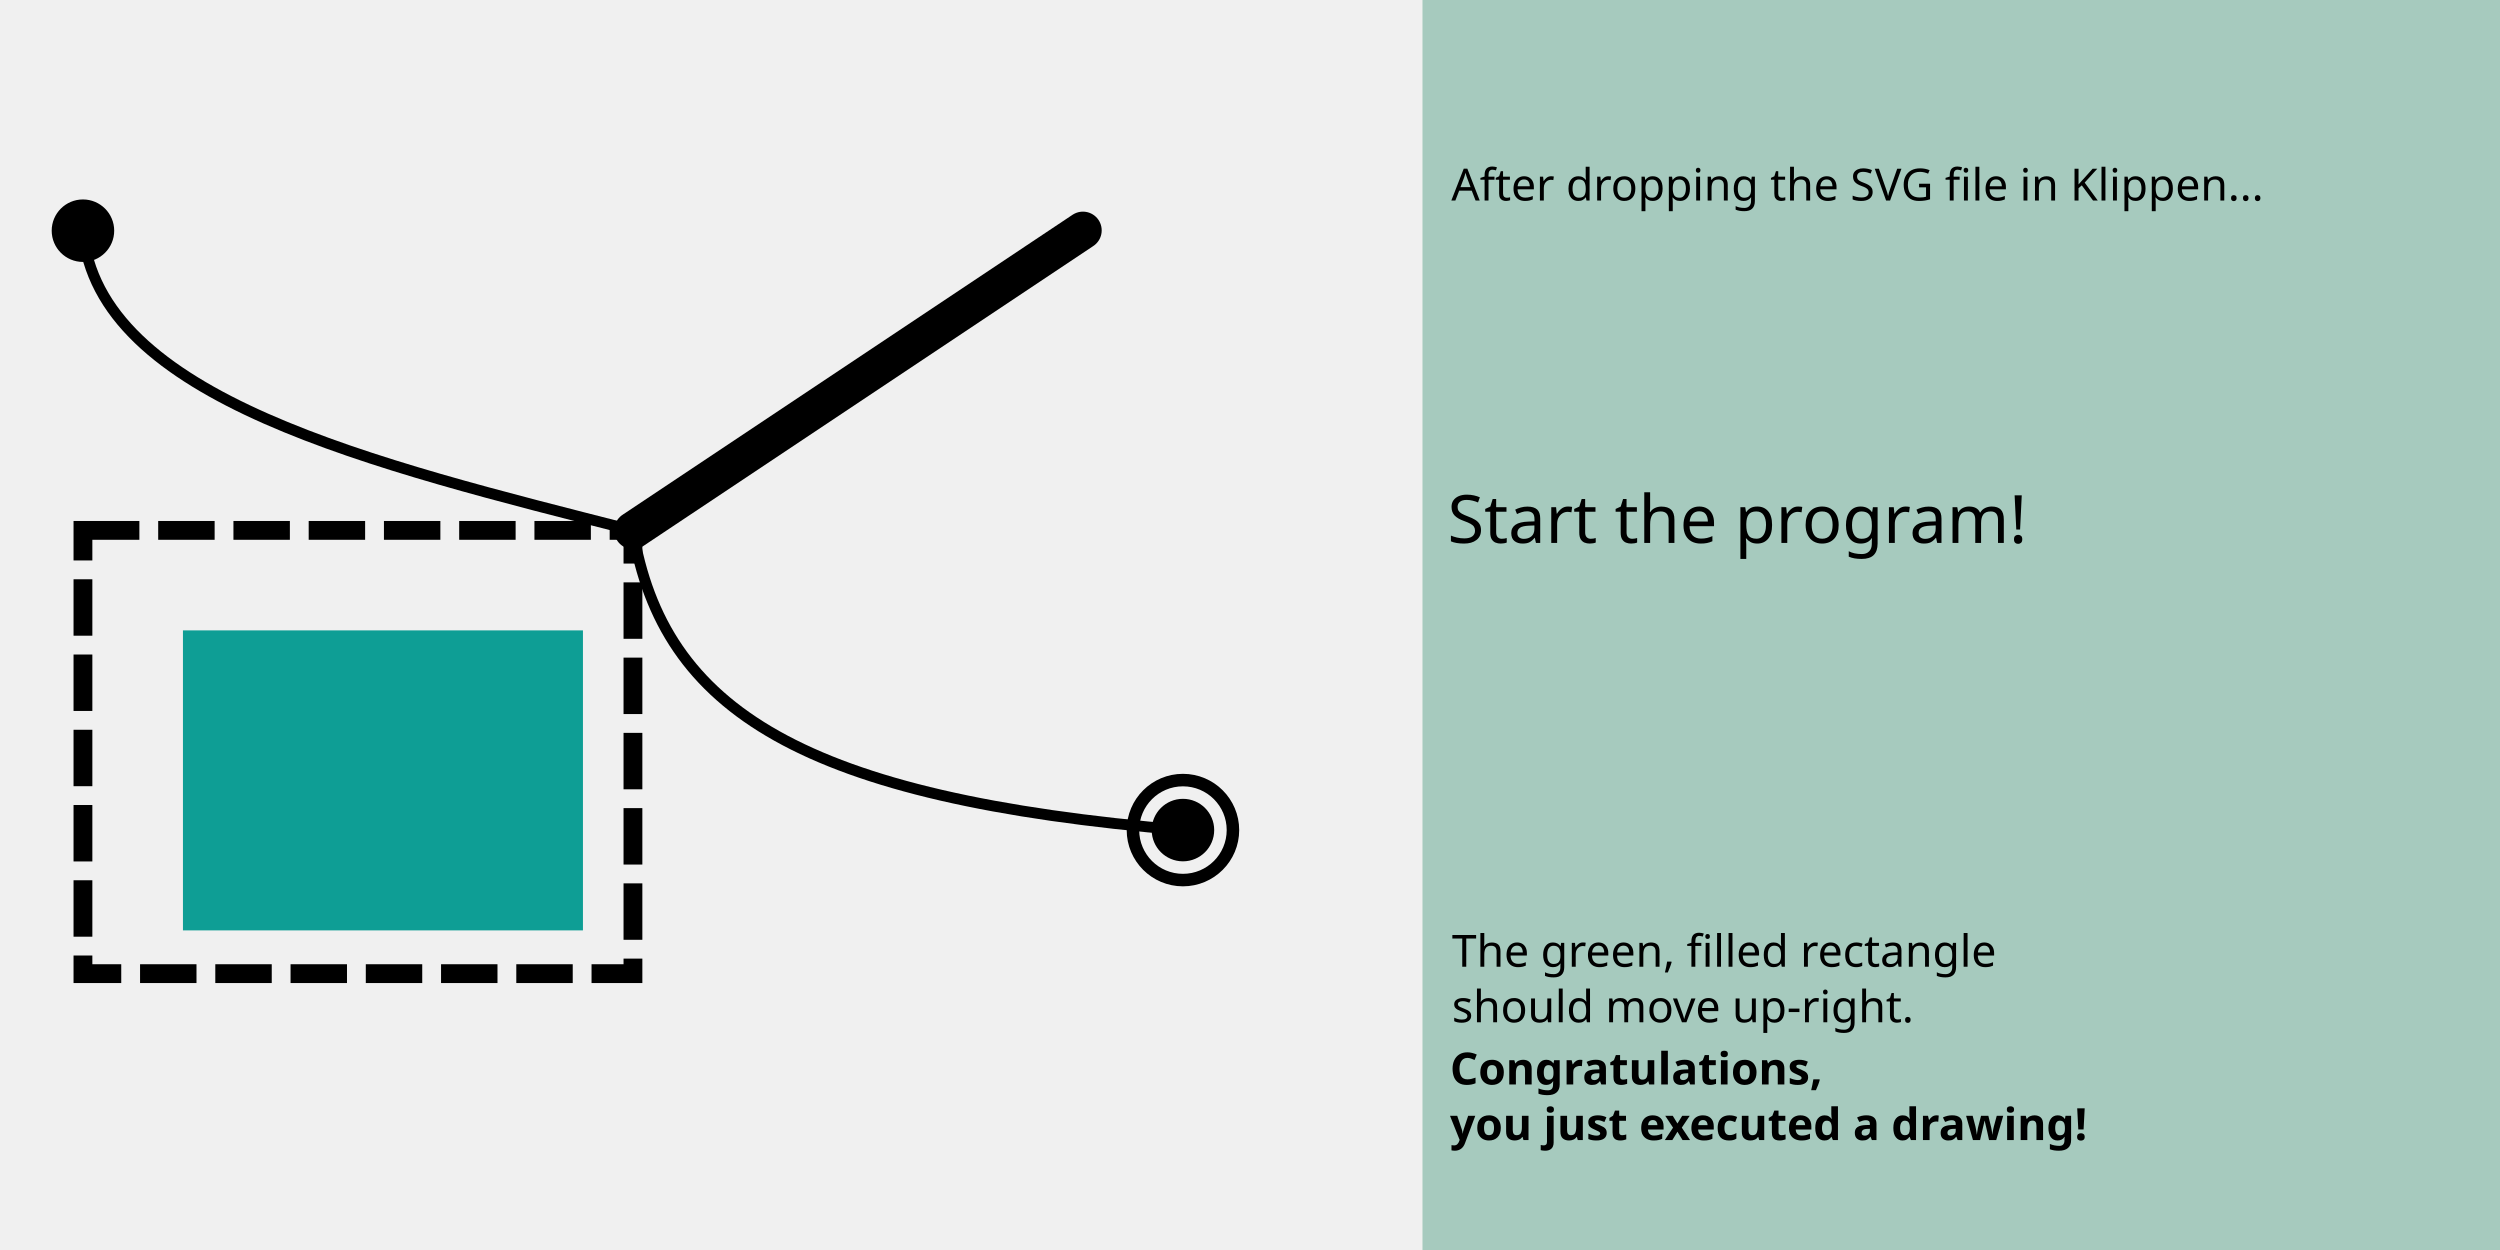
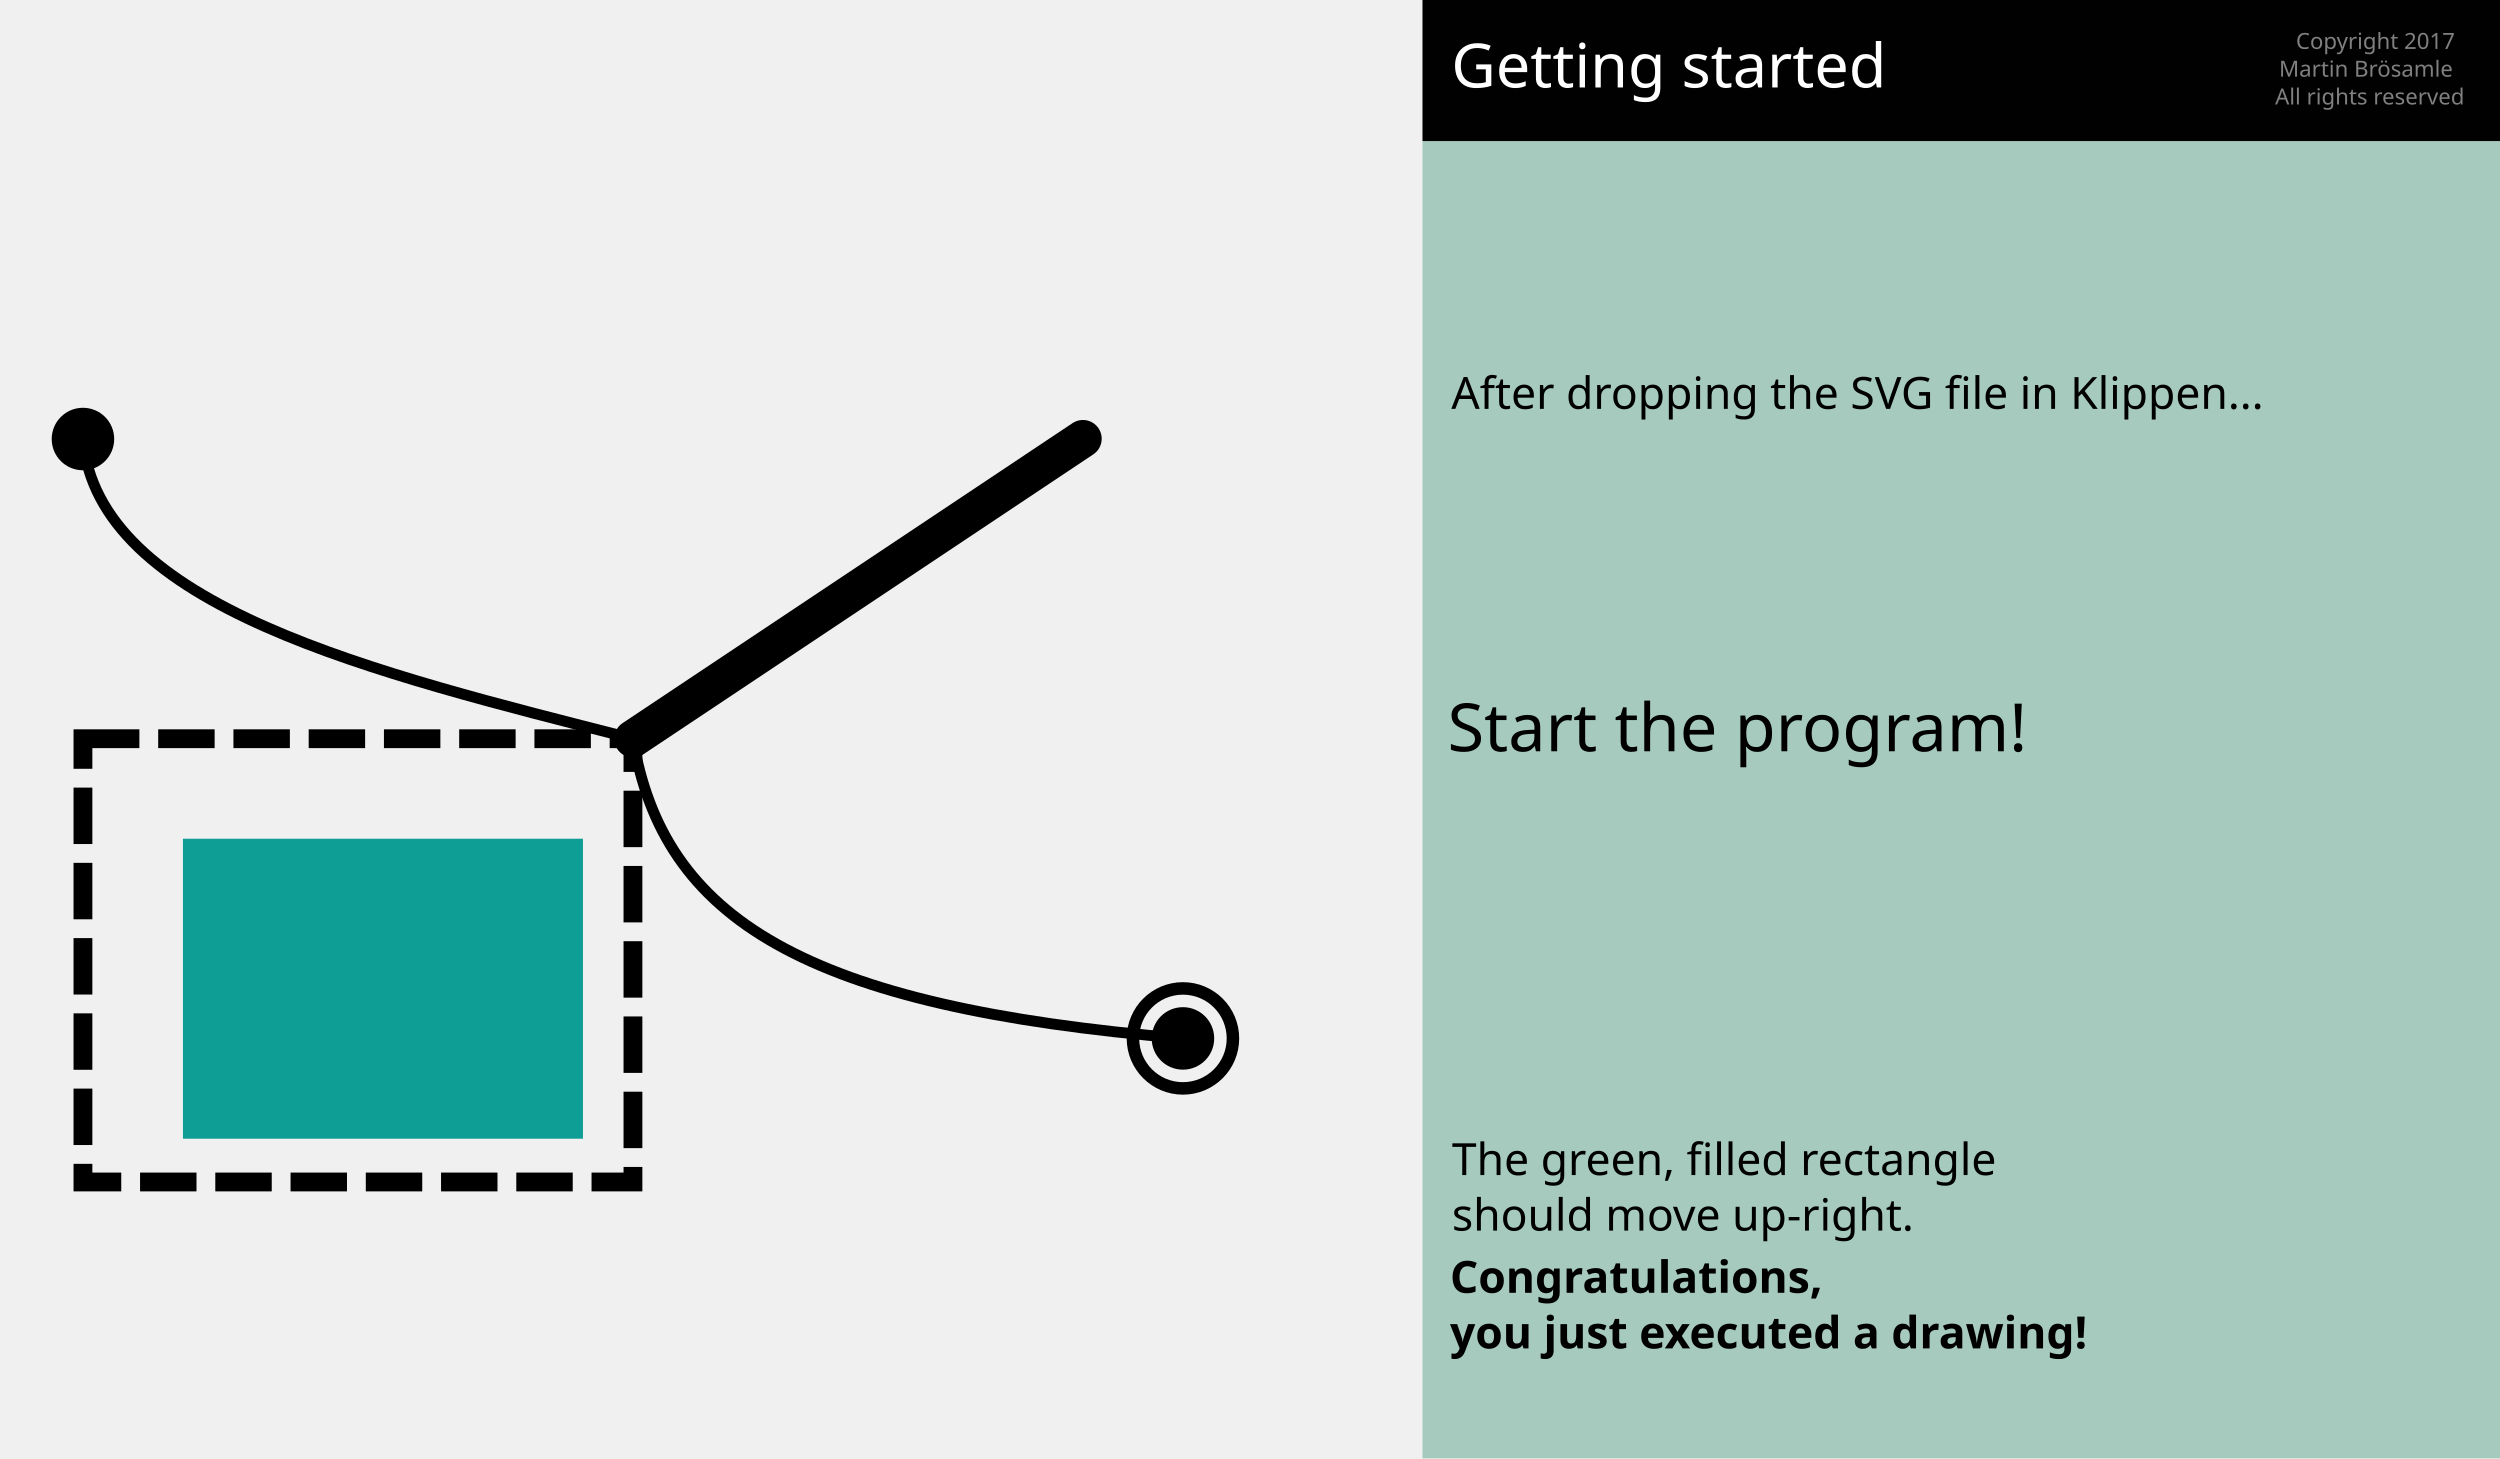
- <svg xmlns="http://www.w3.org/2000/svg" viewBox="0 0 1200 600" id="svg2" version="1.1">
+ <svg xmlns="http://www.w3.org/2000/svg" viewBox="0 0 1200 700" id="svg2" version="1.1" width="1200" height="700">
  <defs id="defs15" />
-   <rect style="fill:none;stroke:#000000;stroke-width:9.03;stroke-miterlimit:10;stroke-dasharray:27.089, 9.03;stroke-opacity:1" id="rect6874" height="212.764" width="264" stroke-miterlimit="10" y="254.586" x="39.814" />
-   <circle style="fill:#000000;stroke:#000000;stroke-width:6;stroke-miterlimit:10" id="circle6876" r="12" cy="110.733" cx="39.814" stroke-miterlimit="10" />
-   <rect id="rect6890" height="144" width="192" y="302.586" x="87.814" style="fill:#00998f;fill-opacity:0.941" />
-   <circle style="fill:none;stroke:#000000;stroke-width:6;stroke-miterlimit:10;stroke-dasharray:none" id="circle6876-3" r="24" cy="398.439" cx="567.814" stroke-miterlimit="10" />
-   <circle style="fill:#000000;stroke:#000000;stroke-width:6;stroke-miterlimit:10" id="circle6876-6" r="12" cy="398.439" cx="567.814" stroke-miterlimit="10" />
-   <rect style="color:#000000;clip-rule:nonzero;display:inline;overflow:visible;visibility:visible;opacity:1;isolation:auto;mix-blend-mode:normal;color-interpolation:sRGB;color-interpolation-filters:linearRGB;solid-color:#000000;solid-opacity:1;fill:#a6cabe;fill-opacity:1;fill-rule:evenodd;stroke:none;stroke-width:6;stroke-linecap:butt;stroke-linejoin:miter;stroke-miterlimit:10;stroke-dasharray:none;stroke-dashoffset:0;stroke-opacity:1;color-rendering:auto;image-rendering:auto;shape-rendering:auto;text-rendering:auto;enable-background:accumulate" id="rect7954" width="517.207" height="600" x="682.793" y="0" />
-   <path style="fill:none;fill-opacity:1;fill-rule:evenodd;stroke:#000000;stroke-width:5.223;stroke-linecap:butt;stroke-linejoin:miter;stroke-miterlimit:4;stroke-dasharray:none;stroke-opacity:1" d="M 39.814,110.733 C 46.753,191.382 179.175,222.719 303.814,254.586 v 0" id="path4145" />
-   <path style="fill:none;fill-opacity:1;fill-rule:evenodd;stroke:#000000;stroke-width:5.223;stroke-linecap:butt;stroke-linejoin:miter;stroke-miterlimit:4;stroke-dasharray:none;stroke-opacity:1" d="m 303.814,254.586 c 14.384,86.547 81.865,128.617 264,143.853 v 0" id="path4145-9" />
-   <line style="fill:none;stroke:#000000;stroke-width:18;stroke-linecap:round;stroke-linejoin:round;stroke-miterlimit:10;stroke-opacity:1" id="line6886" y2="110.586" x2="519.814" y1="254.586" x1="303.814" stroke-miterlimit="10" />
-   <text xml:space="preserve" style="font-style:normal;font-weight:normal;font-size:21.333px;line-height:125%;font-family:sans-serif;letter-spacing:0px;word-spacing:0px;fill:#000000;fill-opacity:1;stroke:none;stroke-width:1px;stroke-linecap:butt;stroke-linejoin:miter;stroke-opacity:1" x="696.644" y="96.242" id="text4519">
-     <tspan id="tspan4517" x="696.644" y="96.242">After dropping the SVG file in Klippen...</tspan>
+   <rect style="fill:none;stroke:#000000;stroke-width:9.03;stroke-miterlimit:10;stroke-dasharray:27.089, 9.03;stroke-opacity:1" id="rect6874" height="212.764" width="264" stroke-miterlimit="10" y="354.586" x="39.814" />
+   <circle style="fill:#000000;stroke:#000000;stroke-width:6;stroke-miterlimit:10" id="circle6876" r="12" cy="210.733" cx="39.814" stroke-miterlimit="10" />
+   <rect id="rect6890" height="144" width="192" y="402.586" x="87.814" style="fill:#00998f;fill-opacity:0.941" />
+   <circle style="fill:none;stroke:#000000;stroke-width:6;stroke-miterlimit:10;stroke-dasharray:none" id="circle6876-3" r="24" cy="498.439" cx="567.814" stroke-miterlimit="10" />
+   <circle style="fill:#000000;stroke:#000000;stroke-width:6;stroke-miterlimit:10" id="circle6876-6" r="12" cy="498.439" cx="567.814" stroke-miterlimit="10" />
+   <rect style="color:#000000;clip-rule:nonzero;display:inline;overflow:visible;visibility:visible;opacity:1;isolation:auto;mix-blend-mode:normal;color-interpolation:sRGB;color-interpolation-filters:linearRGB;solid-color:#000000;solid-opacity:1;fill:#a6cabe;fill-opacity:1;fill-rule:evenodd;stroke:none;stroke-width:6;stroke-linecap:butt;stroke-linejoin:miter;stroke-miterlimit:10;stroke-dasharray:none;stroke-dashoffset:0;stroke-opacity:1;color-rendering:auto;image-rendering:auto;shape-rendering:auto;text-rendering:auto;enable-background:accumulate" id="rect7954" width="517.207" height="632.285" x="682.793" y="67.715" />
+   <path style="fill:none;fill-opacity:1;fill-rule:evenodd;stroke:#000000;stroke-width:5.223;stroke-linecap:butt;stroke-linejoin:miter;stroke-miterlimit:4;stroke-dasharray:none;stroke-opacity:1" d="M 39.814,210.733 C 46.753,291.382 179.175,322.719 303.814,354.586 v 0" id="path4145" />
+   <path style="fill:none;fill-opacity:1;fill-rule:evenodd;stroke:#000000;stroke-width:5.223;stroke-linecap:butt;stroke-linejoin:miter;stroke-miterlimit:4;stroke-dasharray:none;stroke-opacity:1" d="m 303.814,354.586 c 14.384,86.547 81.865,128.617 264,143.853 v 0" id="path4145-9" />
+   <line style="fill:none;stroke:#000000;stroke-width:18;stroke-linecap:round;stroke-linejoin:round;stroke-miterlimit:10;stroke-opacity:1" id="line6886" y2="210.586" x2="519.814" y1="354.586" x1="303.814" stroke-miterlimit="10" />
+   <text xml:space="preserve" style="font-style:normal;font-weight:normal;font-size:21.333px;line-height:125%;font-family:sans-serif;letter-spacing:0px;word-spacing:0px;fill:#000000;fill-opacity:1;stroke:none;stroke-width:1px;stroke-linecap:butt;stroke-linejoin:miter;stroke-opacity:1" x="696.644" y="196.242" id="text4519">
+     <tspan id="tspan4517" x="696.644" y="196.242">After dropping the SVG file in Klippen...</tspan>
  </text>
-   <text xml:space="preserve" style="font-style:normal;font-weight:normal;font-size:32px;line-height:125%;font-family:sans-serif;letter-spacing:0px;word-spacing:0px;fill:#000000;fill-opacity:1;stroke:none;stroke-width:1px;stroke-linecap:butt;stroke-linejoin:miter;stroke-opacity:1" x="694.821" y="260.604" id="text4523">
-     <tspan id="tspan4521" x="694.821" y="260.604">Start the program!</tspan>
+   <text xml:space="preserve" style="font-style:normal;font-weight:normal;font-size:32px;line-height:125%;font-family:sans-serif;letter-spacing:0px;word-spacing:0px;fill:#000000;fill-opacity:1;stroke:none;stroke-width:1px;stroke-linecap:butt;stroke-linejoin:miter;stroke-opacity:1" x="694.821" y="360.604" id="text4523">
+     <tspan id="tspan4521" x="694.821" y="360.604">Start the program!</tspan>
  </text>
-   <text xml:space="preserve" style="font-style:normal;font-weight:normal;font-size:21.333px;line-height:125%;font-family:sans-serif;letter-spacing:0px;word-spacing:0px;fill:#000000;fill-opacity:1;stroke:none;stroke-width:1px;stroke-linecap:butt;stroke-linejoin:miter;stroke-opacity:1" x="696.915" y="464.027" id="text4527">
-     <tspan x="696.915" y="464.027" id="tspan4529">The green, filled rectangle </tspan>
-     <tspan x="696.915" y="490.693" id="tspan4543">should move up-right.</tspan>
+   <text xml:space="preserve" style="font-style:normal;font-weight:normal;font-size:21.333px;line-height:125%;font-family:sans-serif;letter-spacing:0px;word-spacing:0px;fill:#000000;fill-opacity:1;stroke:none;stroke-width:1px;stroke-linecap:butt;stroke-linejoin:miter;stroke-opacity:1" x="696.915" y="564.027" id="text4527">
+     <tspan x="696.915" y="564.027" id="tspan4529">The green, filled rectangle </tspan>
+     <tspan x="696.915" y="590.693" id="tspan4543">should move up-right.</tspan>
  </text>
-   <text xml:space="preserve" style="font-style:normal;font-variant:normal;font-weight:bold;font-stretch:normal;font-size:21.333px;line-height:125%;font-family:sans-serif;-inkscape-font-specification:'sans-serif Bold';letter-spacing:0px;word-spacing:0px;fill:#000000;fill-opacity:1;stroke:none;stroke-width:1px;stroke-linecap:butt;stroke-linejoin:miter;stroke-opacity:1" x="695.998" y="520.55" id="text4533">
-     <tspan id="tspan4531" x="695.998" y="520.55">Congratulations,</tspan>
-     <tspan x="695.998" y="547.217" id="tspan4535">you just executed a drawing!</tspan>
+   <text xml:space="preserve" style="font-style:normal;font-variant:normal;font-weight:bold;font-stretch:normal;font-size:21.333px;line-height:125%;font-family:sans-serif;-inkscape-font-specification:'sans-serif Bold';letter-spacing:0px;word-spacing:0px;fill:#000000;fill-opacity:1;stroke:none;stroke-width:1px;stroke-linecap:butt;stroke-linejoin:miter;stroke-opacity:1" x="695.998" y="620.55" id="text4533">
+     <tspan id="tspan4531" x="695.998" y="620.55">Congratulations,</tspan>
+     <tspan x="695.998" y="647.217" id="tspan4535">you just executed a drawing!</tspan>
  </text>
+   <g id="title_IGNORE" transform="translate(6.5390625e-5,-521.6072)">
+     <rect style="color:#000000;clip-rule:nonzero;display:inline;overflow:visible;visibility:visible;opacity:1;isolation:auto;mix-blend-mode:normal;color-interpolation:sRGB;color-interpolation-filters:linearRGB;solid-color:#000000;solid-opacity:1;fill:#010101;fill-opacity:1;fill-rule:evenodd;stroke:none;stroke-width:6;stroke-linecap:butt;stroke-linejoin:miter;stroke-miterlimit:10;stroke-dasharray:none;stroke-dashoffset:0;stroke-opacity:1;color-rendering:auto;image-rendering:auto;shape-rendering:auto;text-rendering:auto;enable-background:accumulate" id="rect7954-4" width="517.207" height="67.715" x="682.793" y="521.607" />
+     <text xml:space="preserve" style="font-style:normal;font-weight:normal;font-size:10.667px;line-height:125%;font-family:sans-serif;text-align:end;letter-spacing:0px;word-spacing:0px;text-anchor:end;fill:#808080;fill-opacity:1;stroke:none;stroke-width:1px;stroke-linecap:butt;stroke-linejoin:miter;stroke-opacity:1" x="1196.793" y="545.082" id="text4527-44">
+       <tspan style="font-size:10.667px;text-align:end;text-anchor:end;fill:#808080;stroke-width:1px" id="tspan4582" x="1200.543" y="545.082">Copyright 2017 </tspan>
+       <tspan id="tspan4613" style="font-size:10.667px;text-align:end;text-anchor:end;fill:#808080;stroke-width:1px" x="1196.793" y="558.415">Martin Brösamle</tspan>
+       <tspan id="tspan4611" style="font-size:10.667px;text-align:end;text-anchor:end;fill:#808080;stroke-width:1px" x="1196.793" y="571.749">All rights reserved</tspan>
+     </text>
+     <text xml:space="preserve" style="font-style:normal;font-weight:normal;font-size:29.333px;line-height:125%;font-family:sans-serif;letter-spacing:0px;word-spacing:0px;fill:#ffffff;fill-opacity:1;stroke:none;stroke-width:1px;stroke-linecap:butt;stroke-linejoin:miter;stroke-opacity:1" x="696.644" y="563.579" id="text4519-3">
+       <tspan id="tspan4517-9" x="696.644" y="563.579">Getting started</tspan>
+     </text>
+   </g>
</svg>
